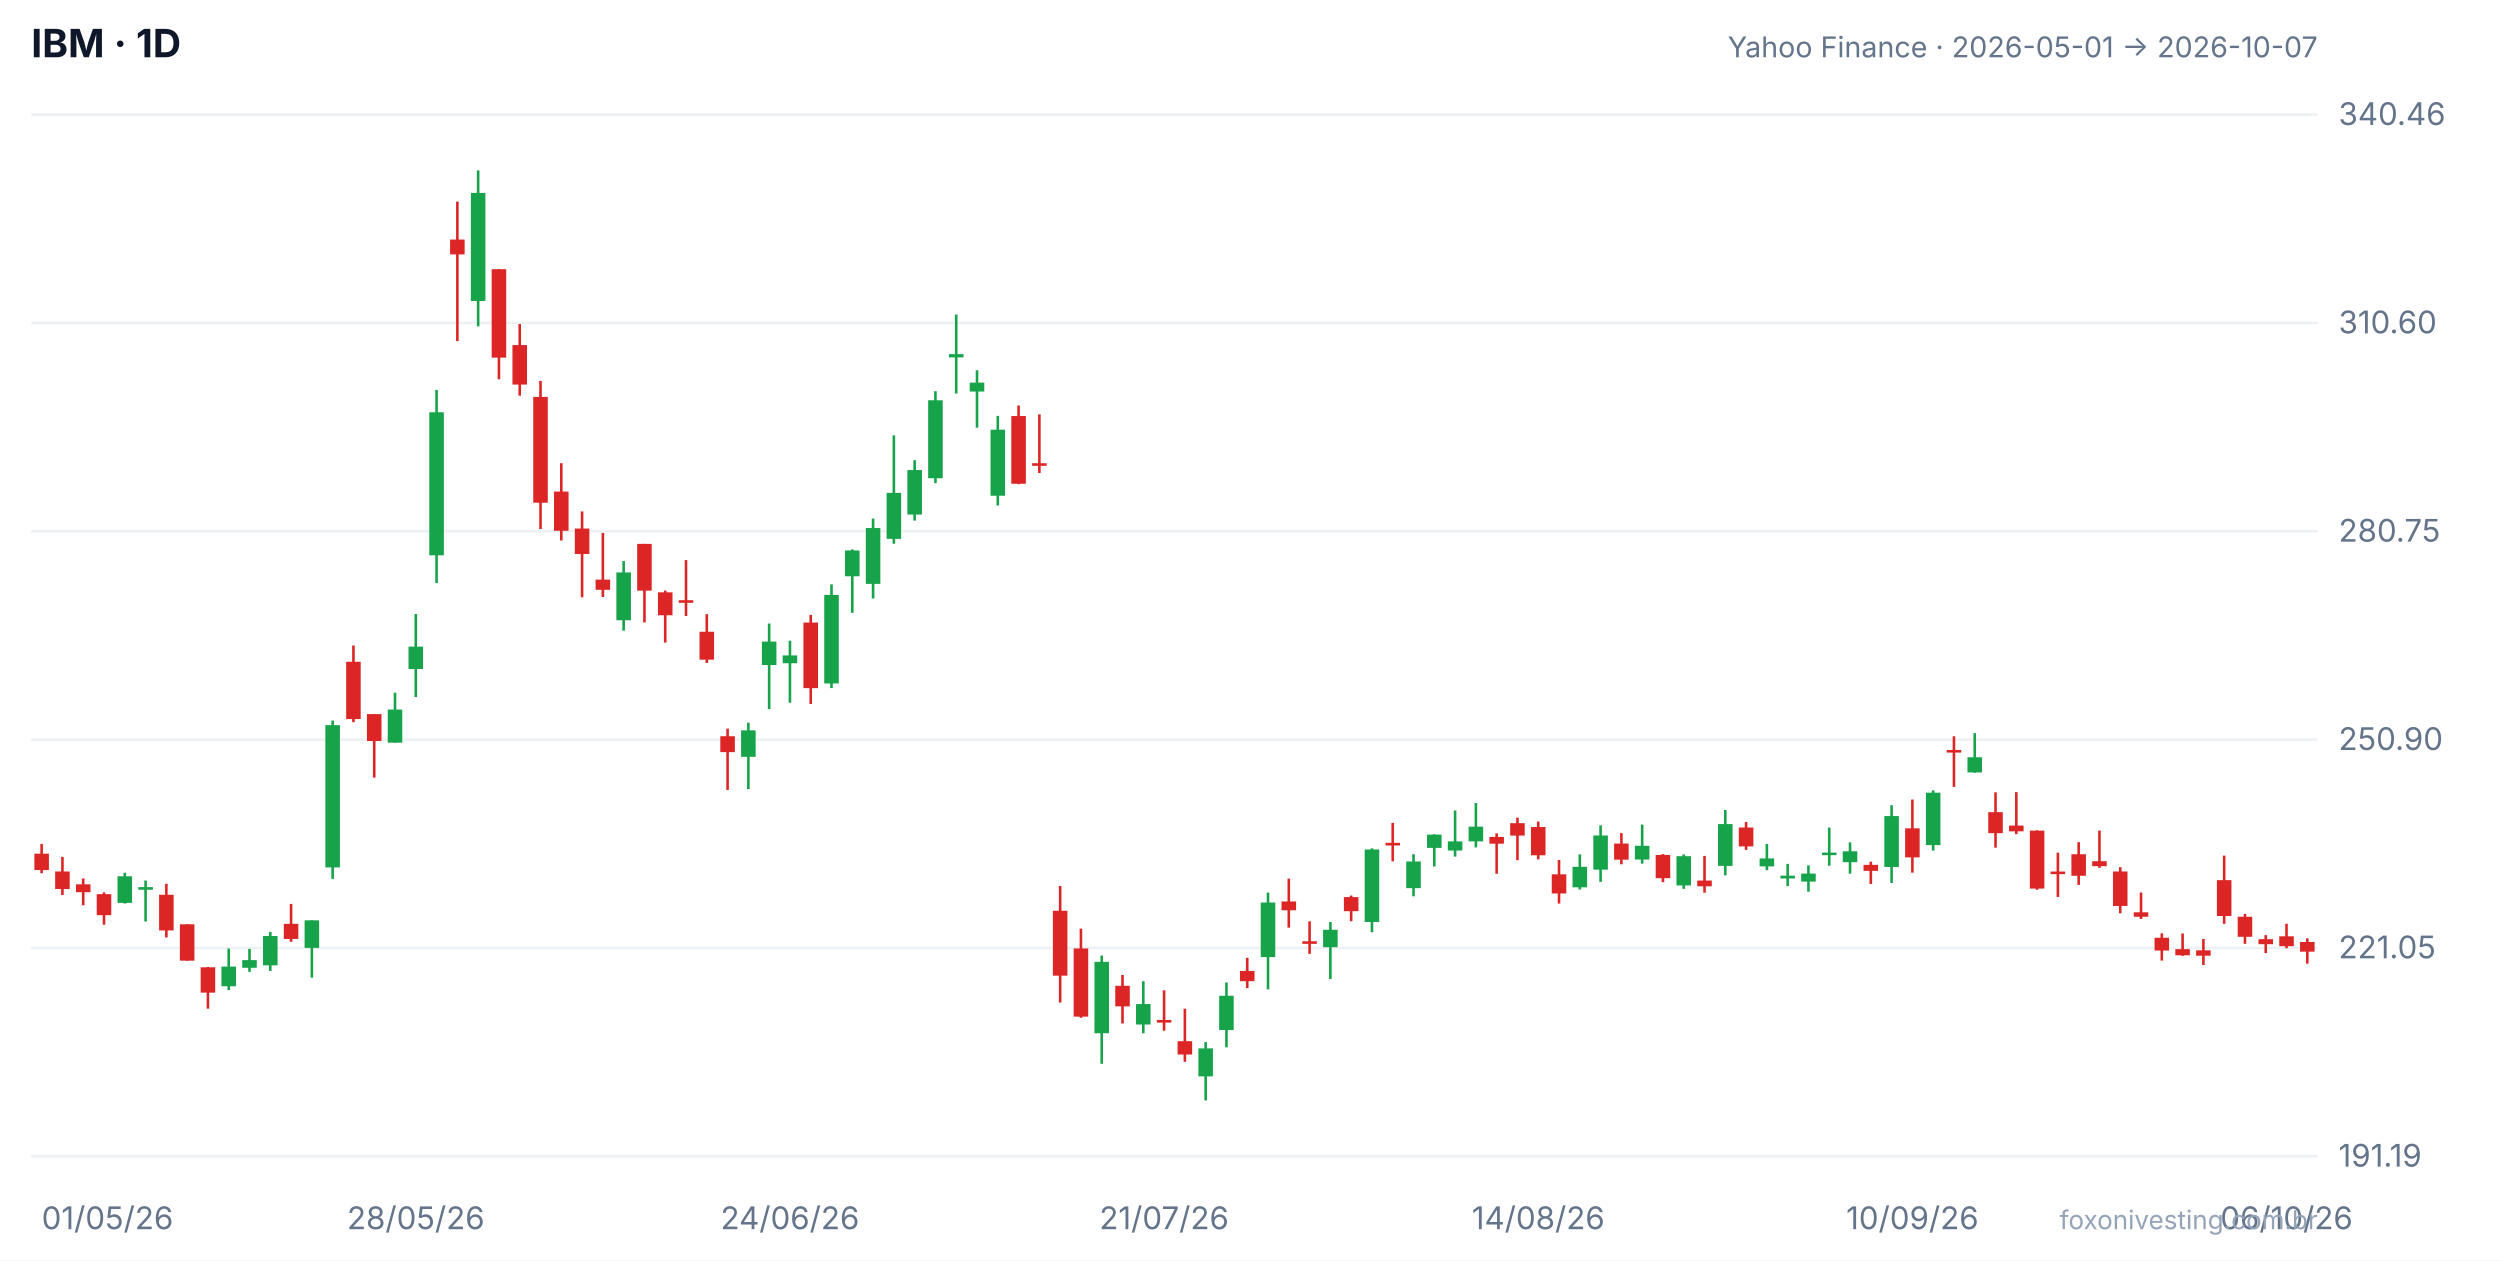
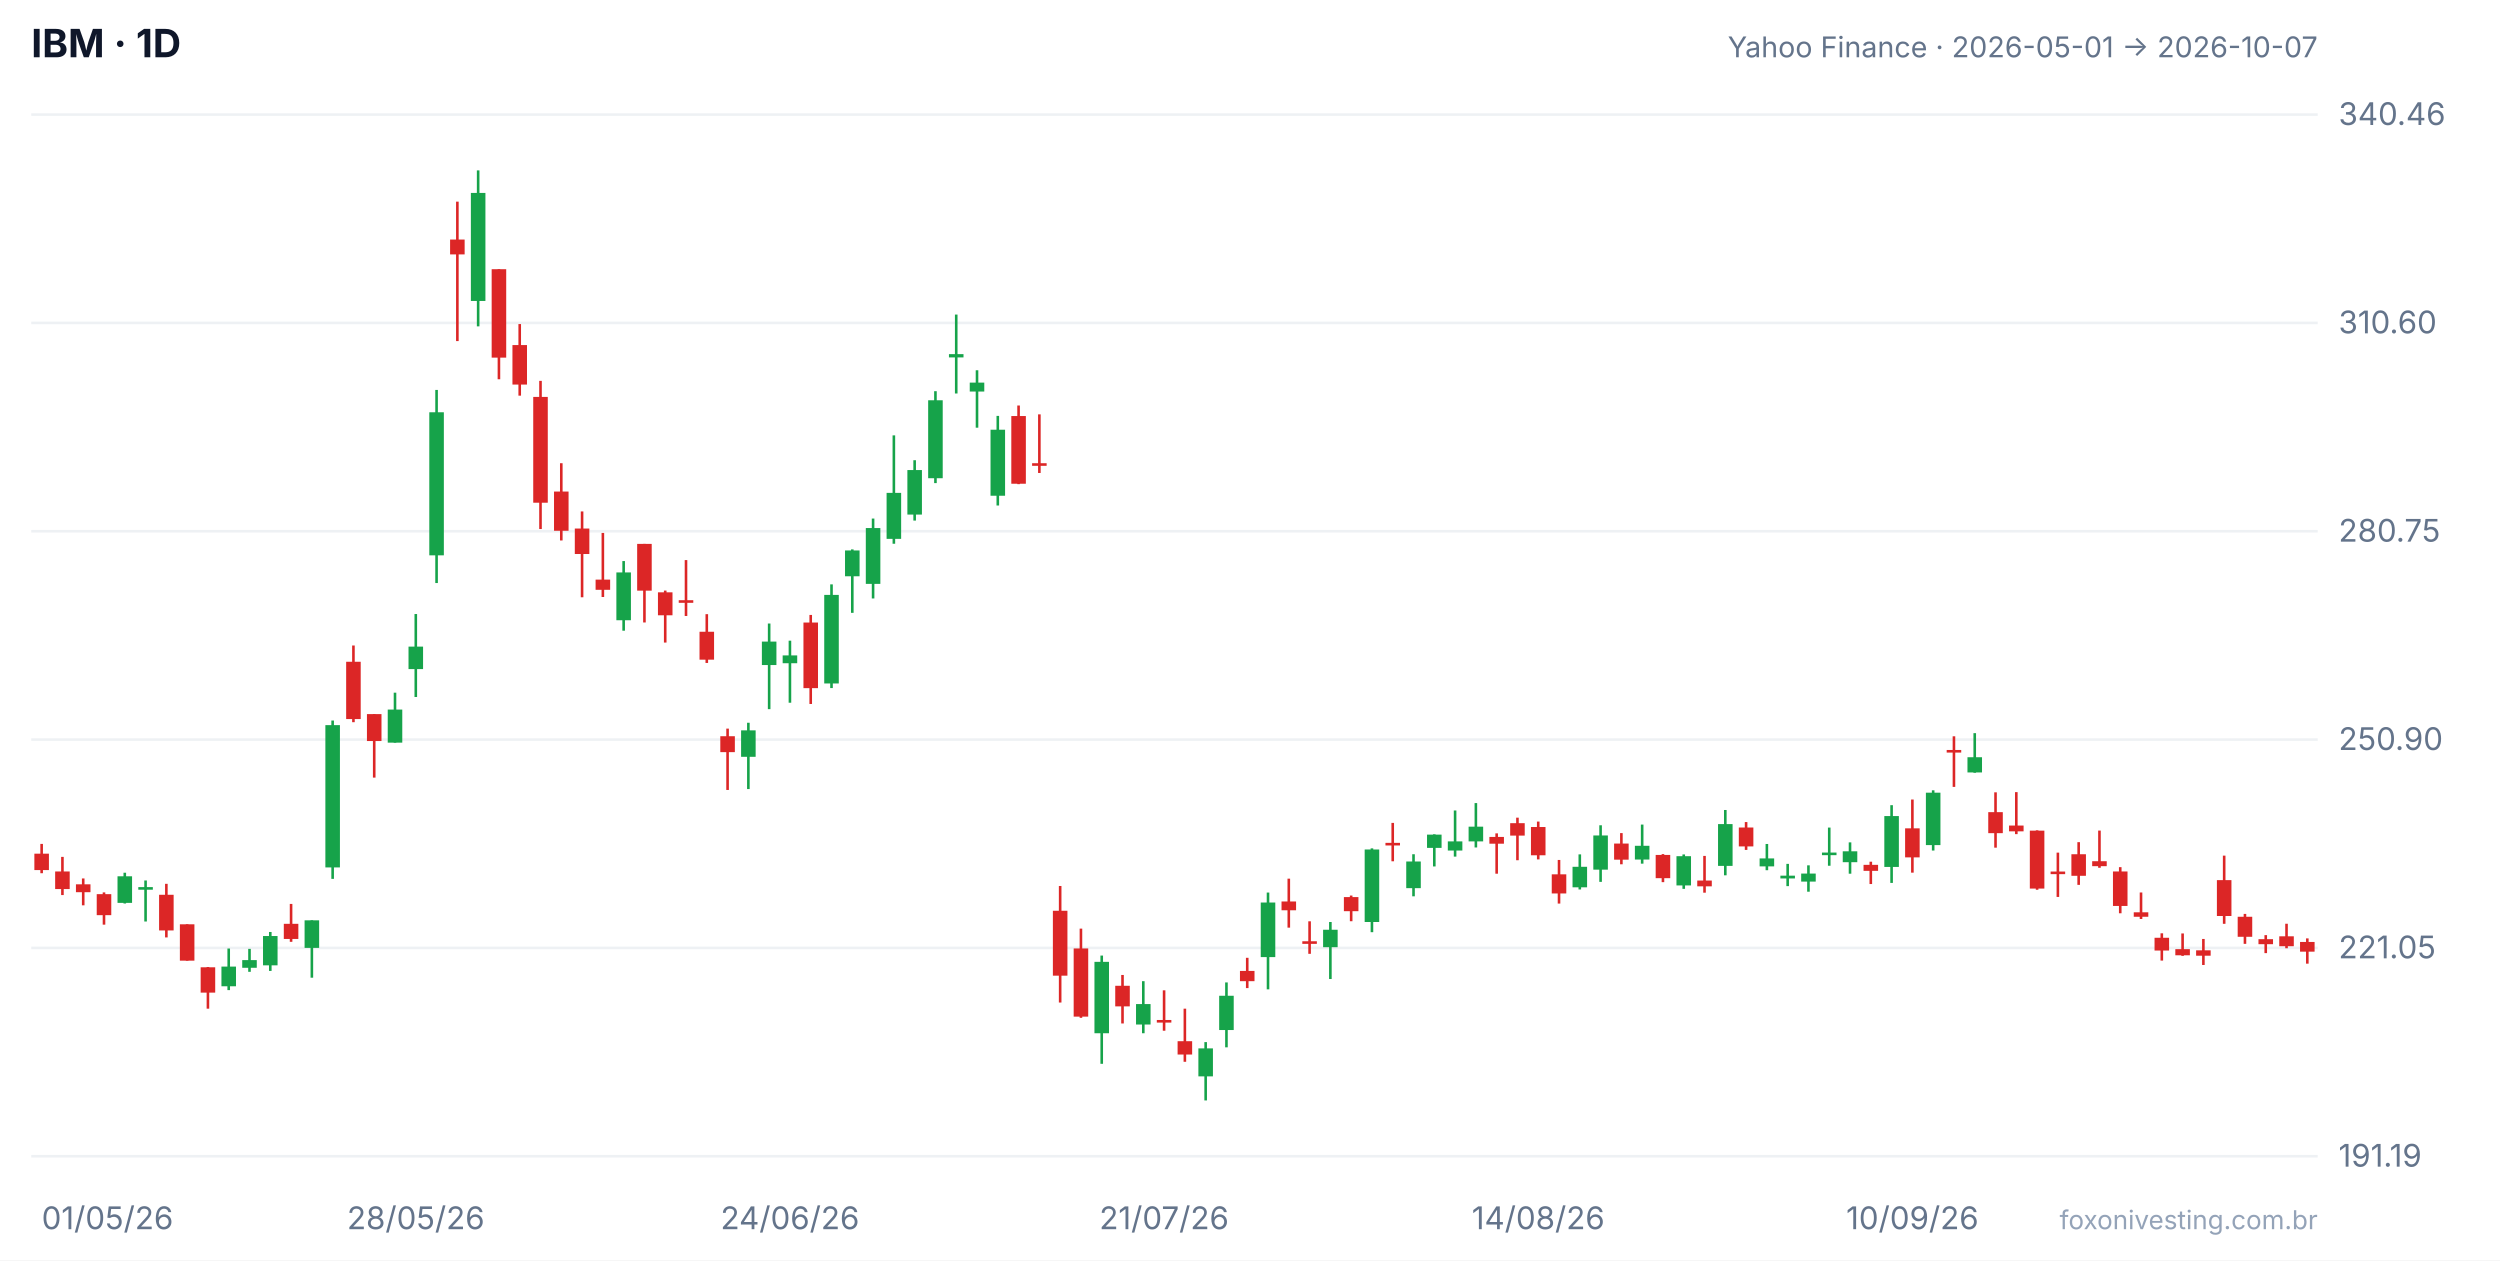
<svg xmlns="http://www.w3.org/2000/svg" viewBox="0 0 960 484" font-family="Inter,system-ui,sans-serif" font-size="12" role="img">
  <rect width="960" height="484" fill="#ffffff" />
  <text x="12" y="22" font-size="15" font-weight="700" fill="#0f172a">IBM · 1D</text>
  <text x="890" y="22" font-size="11" fill="#64748b" text-anchor="end">Yahoo Finance · 2026-05-01 → 2026-10-07</text>
  <line x1="12" x2="890" y1="444" y2="444" stroke="#eef1f4" />
  <text x="898" y="448" fill="#64748b">191.19</text>
  <line x1="12" x2="890" y1="364" y2="364" stroke="#eef1f4" />
  <text x="898" y="368" fill="#64748b">221.05</text>
  <line x1="12" x2="890" y1="284" y2="284" stroke="#eef1f4" />
  <text x="898" y="288" fill="#64748b">250.90</text>
  <line x1="12" x2="890" y1="204" y2="204" stroke="#eef1f4" />
  <text x="898" y="208" fill="#64748b">280.75</text>
  <line x1="12" x2="890" y1="124" y2="124" stroke="#eef1f4" />
  <text x="898" y="128" fill="#64748b">310.60</text>
  <line x1="12" x2="890" y1="44" y2="44" stroke="#eef1f4" />
  <text x="898" y="48" fill="#64748b">340.46</text>
  <text x="15.991" y="472" fill="#64748b" text-anchor="start">01/05/26</text>
  <text x="159.664" y="472" fill="#64748b" text-anchor="middle">28/05/26</text>
  <text x="303.336" y="472" fill="#64748b" text-anchor="middle">24/06/26</text>
  <text x="447.009" y="472" fill="#64748b" text-anchor="middle">21/07/26</text>
  <text x="590.682" y="472" fill="#64748b" text-anchor="middle">14/08/26</text>
  <text x="734.355" y="472" fill="#64748b" text-anchor="middle">10/09/26</text>
-   <text x="878.027" y="472" fill="#64748b" text-anchor="middle">06/10/26</text>
  <line x1="15.991" x2="15.991" y1="324.06" y2="335.316" stroke="#dc2626" />
  <rect x="13.197" y="327.812" width="5.587" height="6.298" fill="#dc2626" />
  <line x1="23.973" x2="23.973" y1="329.045" y2="343.704" stroke="#dc2626" />
  <rect x="21.179" y="334.646" width="5.587" height="6.753" fill="#dc2626" />
  <line x1="31.955" x2="31.955" y1="337.326" y2="347.643" stroke="#dc2626" />
  <rect x="29.161" y="339.577" width="5.587" height="3.028" fill="#dc2626" />
  <line x1="39.936" x2="39.936" y1="342.685" y2="355.066" stroke="#dc2626" />
  <rect x="37.143" y="343.355" width="5.587" height="8.066" fill="#dc2626" />
  <line x1="47.918" x2="47.918" y1="335.128" y2="346.946" stroke="#16a34a" />
  <rect x="45.125" y="336.495" width="5.587" height="10.21" fill="#16a34a" />
  <line x1="55.9" x2="55.9" y1="338.103" y2="353.86" stroke="#16a34a" />
  <rect x="53.106" y="340.649" width="5.587" height="1" fill="#16a34a" />
  <line x1="63.882" x2="63.882" y1="339.389" y2="359.97" stroke="#dc2626" />
  <rect x="61.088" y="343.596" width="5.587" height="13.694" fill="#dc2626" />
  <line x1="71.864" x2="71.864" y1="354.932" y2="368.894" stroke="#dc2626" />
  <rect x="69.07" y="354.932" width="5.587" height="13.962" fill="#dc2626" />
  <line x1="79.845" x2="79.845" y1="371.333" y2="387.331" stroke="#dc2626" />
  <rect x="77.052" y="371.44" width="5.587" height="9.728" fill="#dc2626" />
  <line x1="87.827" x2="87.827" y1="364.231" y2="380.203" stroke="#16a34a" />
  <rect x="85.034" y="371.172" width="5.587" height="7.557" fill="#16a34a" />
  <line x1="95.809" x2="95.809" y1="364.365" y2="373.182" stroke="#16a34a" />
  <rect x="93.015" y="368.68" width="5.587" height="2.948" fill="#16a34a" />
  <line x1="103.791" x2="103.791" y1="357.88" y2="372.834" stroke="#16a34a" />
  <rect x="100.997" y="359.434" width="5.587" height="11.255" fill="#16a34a" />
  <line x1="111.773" x2="111.773" y1="347.107" y2="361.659" stroke="#dc2626" />
  <rect x="108.979" y="354.745" width="5.587" height="5.815" fill="#dc2626" />
  <line x1="119.755" x2="119.755" y1="353.405" y2="375.433" stroke="#16a34a" />
  <rect x="116.961" y="353.405" width="5.587" height="10.585" fill="#16a34a" />
  <line x1="127.736" x2="127.736" y1="276.681" y2="337.486" stroke="#16a34a" />
  <rect x="124.943" y="278.449" width="5.587" height="54.642" fill="#16a34a" />
  <line x1="135.718" x2="135.718" y1="247.872" y2="277.324" stroke="#dc2626" />
  <rect x="132.925" y="254.116" width="5.587" height="22.002" fill="#dc2626" />
  <line x1="143.7" x2="143.7" y1="274.215" y2="298.602" stroke="#dc2626" />
  <rect x="140.906" y="274.215" width="5.587" height="10.344" fill="#dc2626" />
  <line x1="151.682" x2="151.682" y1="265.988" y2="285.176" stroke="#16a34a" />
  <rect x="148.888" y="272.473" width="5.587" height="12.702" fill="#16a34a" />
  <line x1="159.664" x2="159.664" y1="235.786" y2="267.65" stroke="#16a34a" />
  <rect x="156.87" y="248.301" width="5.587" height="8.629" fill="#16a34a" />
  <line x1="167.645" x2="167.645" y1="149.736" y2="223.888" stroke="#16a34a" />
  <rect x="164.852" y="158.312" width="5.587" height="54.937" fill="#16a34a" />
  <line x1="175.627" x2="175.627" y1="77.434" y2="130.978" stroke="#dc2626" />
  <rect x="172.834" y="91.986" width="5.587" height="5.708" fill="#dc2626" />
  <line x1="183.609" x2="183.609" y1="65.429" y2="125.323" stroke="#16a34a" />
  <rect x="180.815" y="74.084" width="5.587" height="41.484" fill="#16a34a" />
  <line x1="191.591" x2="191.591" y1="103.375" y2="145.636" stroke="#dc2626" />
  <rect x="188.797" y="103.375" width="5.587" height="33.954" fill="#dc2626" />
  <line x1="199.573" x2="199.573" y1="124.439" y2="151.934" stroke="#dc2626" />
  <rect x="196.779" y="132.505" width="5.587" height="15.168" fill="#dc2626" />
  <line x1="207.555" x2="207.555" y1="146.253" y2="203.146" stroke="#dc2626" />
  <rect x="204.761" y="152.416" width="5.587" height="40.626" fill="#dc2626" />
  <line x1="215.536" x2="215.536" y1="177.875" y2="207.541" stroke="#dc2626" />
  <rect x="212.743" y="188.755" width="5.587" height="15.061" fill="#dc2626" />
  <line x1="223.518" x2="223.518" y1="196.393" y2="229.355" stroke="#dc2626" />
  <rect x="220.725" y="202.958" width="5.587" height="9.781" fill="#dc2626" />
  <line x1="231.5" x2="231.5" y1="204.646" y2="229.247" stroke="#dc2626" />
  <rect x="228.706" y="222.575" width="5.587" height="3.913" fill="#dc2626" />
  <line x1="239.482" x2="239.482" y1="215.446" y2="242.191" stroke="#16a34a" />
  <rect x="236.688" y="219.814" width="5.587" height="18.357" fill="#16a34a" />
  <line x1="247.464" x2="247.464" y1="208.854" y2="239.029" stroke="#dc2626" />
  <rect x="244.67" y="208.854" width="5.587" height="17.955" fill="#dc2626" />
  <line x1="255.445" x2="255.445" y1="226.782" y2="246.747" stroke="#dc2626" />
  <rect x="252.652" y="227.452" width="5.587" height="8.817" fill="#dc2626" />
  <line x1="263.427" x2="263.427" y1="215.071" y2="236.537" stroke="#dc2626" />
  <rect x="260.634" y="230.48" width="5.587" height="1" fill="#dc2626" />
  <line x1="271.409" x2="271.409" y1="235.84" y2="254.572" stroke="#dc2626" />
  <rect x="268.615" y="242.593" width="5.587" height="10.719" fill="#dc2626" />
  <line x1="279.391" x2="279.391" y1="279.789" y2="303.345" stroke="#dc2626" />
  <rect x="276.597" y="282.71" width="5.587" height="6.11" fill="#dc2626" />
  <line x1="287.373" x2="287.373" y1="277.538" y2="302.997" stroke="#16a34a" />
  <rect x="284.579" y="280.459" width="5.587" height="10.157" fill="#16a34a" />
  <line x1="295.355" x2="295.355" y1="239.431" y2="272.313" stroke="#16a34a" />
  <rect x="292.561" y="246.372" width="5.587" height="9.004" fill="#16a34a" />
  <line x1="303.336" x2="303.336" y1="246.023" y2="269.847" stroke="#16a34a" />
  <rect x="300.543" y="251.678" width="5.587" height="3.001" fill="#16a34a" />
  <line x1="311.318" x2="311.318" y1="236.135" y2="270.329" stroke="#dc2626" />
  <rect x="308.525" y="239.056" width="5.587" height="25.191" fill="#dc2626" />
  <line x1="319.3" x2="319.3" y1="224.397" y2="264.219" stroke="#16a34a" />
  <rect x="316.506" y="228.443" width="5.587" height="34.007" fill="#16a34a" />
  <line x1="327.282" x2="327.282" y1="210.971" y2="235.331" stroke="#16a34a" />
  <rect x="324.488" y="211.373" width="5.587" height="9.915" fill="#16a34a" />
  <line x1="335.264" x2="335.264" y1="199.126" y2="229.81" stroke="#16a34a" />
  <rect x="332.47" y="202.771" width="5.587" height="21.439" fill="#16a34a" />
  <line x1="343.245" x2="343.245" y1="167.182" y2="208.8" stroke="#16a34a" />
  <rect x="340.452" y="189.264" width="5.587" height="17.66" fill="#16a34a" />
  <line x1="351.227" x2="351.227" y1="176.723" y2="199.903" stroke="#16a34a" />
  <rect x="348.434" y="180.501" width="5.587" height="17.097" fill="#16a34a" />
  <line x1="359.209" x2="359.209" y1="150.219" y2="185.512" stroke="#16a34a" />
  <rect x="356.415" y="153.703" width="5.587" height="29.934" fill="#16a34a" />
  <line x1="367.191" x2="367.191" y1="120.794" y2="151.103" stroke="#16a34a" />
  <rect x="364.397" y="135.989" width="5.587" height="1.26" fill="#16a34a" />
  <line x1="375.173" x2="375.173" y1="142.179" y2="164.234" stroke="#16a34a" />
  <rect x="372.379" y="146.923" width="5.587" height="3.43" fill="#16a34a" />
  <line x1="383.155" x2="383.155" y1="159.705" y2="194.115" stroke="#16a34a" />
  <rect x="380.361" y="165.012" width="5.587" height="25.351" fill="#16a34a" />
  <line x1="391.136" x2="391.136" y1="155.713" y2="185.914" stroke="#dc2626" />
  <rect x="388.343" y="159.759" width="5.587" height="25.995" fill="#dc2626" />
  <line x1="399.118" x2="399.118" y1="159.116" y2="181.627" stroke="#dc2626" />
  <rect x="396.325" y="177.875" width="5.587" height="1" fill="#dc2626" />
  <line x1="407.1" x2="407.1" y1="340.22" y2="384.973" stroke="#dc2626" />
  <rect x="404.306" y="349.733" width="5.587" height="24.923" fill="#dc2626" />
  <line x1="415.082" x2="415.082" y1="356.594" y2="390.842" stroke="#dc2626" />
  <rect x="412.288" y="364.204" width="5.587" height="26.182" fill="#dc2626" />
  <line x1="423.064" x2="423.064" y1="366.938" y2="408.502" stroke="#16a34a" />
  <rect x="420.27" y="369.35" width="5.587" height="27.415" fill="#16a34a" />
  <line x1="431.045" x2="431.045" y1="374.388" y2="393.013" stroke="#dc2626" />
  <rect x="428.252" y="378.542" width="5.587" height="7.906" fill="#dc2626" />
  <line x1="439.027" x2="439.027" y1="376.773" y2="396.765" stroke="#16a34a" />
  <rect x="436.234" y="385.563" width="5.587" height="7.852" fill="#16a34a" />
  <line x1="447.009" x2="447.009" y1="380.283" y2="395.8" stroke="#dc2626" />
  <rect x="444.215" y="391.673" width="5.587" height="1" fill="#dc2626" />
  <line x1="454.991" x2="454.991" y1="387.331" y2="407.725" stroke="#dc2626" />
  <rect x="452.197" y="399.82" width="5.587" height="5.118" fill="#dc2626" />
  <line x1="462.973" x2="462.973" y1="400.168" y2="422.571" stroke="#16a34a" />
  <rect x="460.179" y="402.58" width="5.587" height="10.746" fill="#16a34a" />
  <line x1="470.955" x2="470.955" y1="377.255" y2="402.178" stroke="#16a34a" />
  <rect x="468.161" y="382.374" width="5.587" height="13.158" fill="#16a34a" />
  <line x1="478.936" x2="478.936" y1="367.795" y2="379.426" stroke="#dc2626" />
  <rect x="476.143" y="372.834" width="5.587" height="3.939" fill="#dc2626" />
  <line x1="486.918" x2="486.918" y1="342.739" y2="379.908" stroke="#16a34a" />
  <rect x="484.125" y="346.571" width="5.587" height="20.956" fill="#16a34a" />
  <line x1="494.9" x2="494.9" y1="337.406" y2="356.218" stroke="#dc2626" />
  <rect x="492.106" y="346.169" width="5.587" height="3.377" fill="#dc2626" />
  <line x1="502.882" x2="502.882" y1="353.78" y2="366.268" stroke="#dc2626" />
  <rect x="500.088" y="361.444" width="5.587" height="1" fill="#dc2626" />
  <line x1="510.864" x2="510.864" y1="354.048" y2="375.942" stroke="#16a34a" />
  <rect x="508.07" y="357.022" width="5.587" height="6.7" fill="#16a34a" />
  <line x1="518.845" x2="518.845" y1="343.891" y2="353.753" stroke="#dc2626" />
  <rect x="516.052" y="344.481" width="5.587" height="5.413" fill="#dc2626" />
  <line x1="526.827" x2="526.827" y1="325.775" y2="357.96" stroke="#16a34a" />
  <rect x="524.034" y="326.204" width="5.587" height="27.844" fill="#16a34a" />
  <line x1="534.809" x2="534.809" y1="315.994" y2="330.733" stroke="#dc2626" />
  <rect x="532.015" y="323.658" width="5.587" height="1" fill="#dc2626" />
  <line x1="542.791" x2="542.791" y1="328.027" y2="344.186" stroke="#16a34a" />
  <rect x="539.997" y="330.814" width="5.587" height="10.237" fill="#16a34a" />
  <line x1="550.773" x2="550.773" y1="320.389" y2="332.716" stroke="#16a34a" />
  <rect x="547.979" y="320.496" width="5.587" height="5.092" fill="#16a34a" />
  <line x1="558.755" x2="558.755" y1="311.224" y2="328.938" stroke="#16a34a" />
  <rect x="555.961" y="323.096" width="5.587" height="3.511" fill="#16a34a" />
  <line x1="566.736" x2="566.736" y1="308.383" y2="325.427" stroke="#16a34a" />
  <rect x="563.943" y="317.441" width="5.587" height="5.654" fill="#16a34a" />
  <line x1="574.718" x2="574.718" y1="320.014" y2="335.503" stroke="#dc2626" />
  <rect x="571.925" y="321.381" width="5.587" height="2.599" fill="#dc2626" />
  <line x1="582.7" x2="582.7" y1="313.984" y2="330.331" stroke="#dc2626" />
  <rect x="579.906" y="316.101" width="5.587" height="4.77" fill="#dc2626" />
  <line x1="590.682" x2="590.682" y1="315.485" y2="330.01" stroke="#dc2626" />
  <rect x="587.888" y="317.575" width="5.587" height="10.853" fill="#dc2626" />
  <line x1="598.664" x2="598.664" y1="330.224" y2="346.973" stroke="#dc2626" />
  <rect x="595.87" y="335.744" width="5.587" height="7.343" fill="#dc2626" />
  <line x1="606.645" x2="606.645" y1="328.08" y2="341.56" stroke="#16a34a" />
  <rect x="603.852" y="332.85" width="5.587" height="7.879" fill="#16a34a" />
  <line x1="614.627" x2="614.627" y1="316.905" y2="338.639" stroke="#16a34a" />
  <rect x="611.834" y="320.818" width="5.587" height="13.131" fill="#16a34a" />
  <line x1="622.609" x2="622.609" y1="319.907" y2="331.885" stroke="#dc2626" />
  <rect x="619.815" y="323.926" width="5.587" height="6.19" fill="#dc2626" />
  <line x1="630.591" x2="630.591" y1="316.637" y2="331.644" stroke="#16a34a" />
  <rect x="627.797" y="324.784" width="5.587" height="5.279" fill="#16a34a" />
  <line x1="638.573" x2="638.573" y1="327.973" y2="338.746" stroke="#dc2626" />
  <rect x="635.779" y="328.295" width="5.587" height="8.924" fill="#dc2626" />
  <line x1="646.555" x2="646.555" y1="328.107" y2="341.319" stroke="#16a34a" />
  <rect x="643.761" y="328.777" width="5.587" height="11.229" fill="#16a34a" />
  <line x1="654.536" x2="654.536" y1="328.67" y2="342.792" stroke="#dc2626" />
  <rect x="651.743" y="338.13" width="5.587" height="2.224" fill="#dc2626" />
  <line x1="662.518" x2="662.518" y1="311.036" y2="336.12" stroke="#16a34a" />
  <rect x="659.725" y="316.45" width="5.587" height="16.052" fill="#16a34a" />
  <line x1="670.5" x2="670.5" y1="315.672" y2="326.365" stroke="#dc2626" />
  <rect x="667.706" y="317.763" width="5.587" height="7.262" fill="#dc2626" />
  <line x1="678.482" x2="678.482" y1="324.087" y2="334.163" stroke="#16a34a" />
  <rect x="675.688" y="329.634" width="5.587" height="3.055" fill="#16a34a" />
  <line x1="686.464" x2="686.464" y1="331.725" y2="340.273" stroke="#16a34a" />
  <rect x="683.67" y="336.254" width="5.587" height="1.072" fill="#16a34a" />
  <line x1="694.445" x2="694.445" y1="332.287" y2="342.417" stroke="#16a34a" />
  <rect x="691.652" y="335.45" width="5.587" height="3.082" fill="#16a34a" />
  <line x1="702.427" x2="702.427" y1="317.79" y2="332.448" stroke="#16a34a" />
  <rect x="699.634" y="327.383" width="5.587" height="1" fill="#16a34a" />
  <line x1="710.409" x2="710.409" y1="323.471" y2="335.503" stroke="#16a34a" />
  <rect x="707.615" y="326.901" width="5.587" height="4.181" fill="#16a34a" />
  <line x1="718.391" x2="718.391" y1="330.894" y2="339.469" stroke="#dc2626" />
  <rect x="715.597" y="332.1" width="5.587" height="2.305" fill="#dc2626" />
  <line x1="726.373" x2="726.373" y1="309.187" y2="339.041" stroke="#16a34a" />
  <rect x="723.579" y="313.368" width="5.587" height="19.536" fill="#16a34a" />
  <line x1="734.355" x2="734.355" y1="307.017" y2="335.101" stroke="#dc2626" />
  <rect x="731.561" y="318.084" width="5.587" height="11.148" fill="#dc2626" />
  <line x1="742.336" x2="742.336" y1="303.479" y2="326.606" stroke="#16a34a" />
  <rect x="739.543" y="304.39" width="5.587" height="20.126" fill="#16a34a" />
  <line x1="750.318" x2="750.318" y1="282.737" y2="302.166" stroke="#dc2626" />
  <rect x="747.525" y="287.99" width="5.587" height="1" fill="#dc2626" />
  <line x1="758.3" x2="758.3" y1="281.531" y2="296.726" stroke="#16a34a" />
  <rect x="755.506" y="290.777" width="5.587" height="5.842" fill="#16a34a" />
  <line x1="766.282" x2="766.282" y1="304.256" y2="325.507" stroke="#dc2626" />
  <rect x="763.488" y="311.867" width="5.587" height="8.066" fill="#dc2626" />
  <line x1="774.264" x2="774.264" y1="304.176" y2="320.309" stroke="#dc2626" />
  <rect x="771.47" y="317.012" width="5.587" height="2.224" fill="#dc2626" />
  <line x1="782.245" x2="782.245" y1="318.861" y2="341.667" stroke="#dc2626" />
  <rect x="779.452" y="318.969" width="5.587" height="22.243" fill="#dc2626" />
  <line x1="790.227" x2="790.227" y1="327.41" y2="344.427" stroke="#dc2626" />
  <rect x="787.434" y="334.673" width="5.587" height="1" fill="#dc2626" />
  <line x1="798.209" x2="798.209" y1="323.39" y2="339.791" stroke="#dc2626" />
  <rect x="795.415" y="328.027" width="5.587" height="8.281" fill="#dc2626" />
  <line x1="806.191" x2="806.191" y1="318.942" y2="333.225" stroke="#dc2626" />
  <rect x="803.397" y="330.706" width="5.587" height="1.903" fill="#dc2626" />
  <line x1="814.173" x2="814.173" y1="332.984" y2="350.698" stroke="#dc2626" />
  <rect x="811.379" y="334.646" width="5.587" height="13.238" fill="#dc2626" />
  <line x1="822.155" x2="822.155" y1="342.712" y2="352.895" stroke="#dc2626" />
  <rect x="819.361" y="350.323" width="5.587" height="1.715" fill="#dc2626" />
  <line x1="830.136" x2="830.136" y1="358.389" y2="368.867" stroke="#dc2626" />
  <rect x="827.343" y="360.104" width="5.587" height="4.904" fill="#dc2626" />
  <line x1="838.118" x2="838.118" y1="358.443" y2="367.045" stroke="#dc2626" />
  <rect x="835.325" y="364.472" width="5.587" height="2.358" fill="#dc2626" />
  <line x1="846.1" x2="846.1" y1="360.56" y2="370.556" stroke="#dc2626" />
  <rect x="843.306" y="364.928" width="5.587" height="2.063" fill="#dc2626" />
  <line x1="854.082" x2="854.082" y1="328.562" y2="354.745" stroke="#dc2626" />
  <rect x="851.288" y="337.969" width="5.587" height="13.774" fill="#dc2626" />
  <line x1="862.064" x2="862.064" y1="350.939" y2="362.436" stroke="#dc2626" />
  <rect x="859.27" y="352.038" width="5.587" height="7.691" fill="#dc2626" />
  <line x1="870.045" x2="870.045" y1="359.086" y2="366" stroke="#dc2626" />
  <rect x="867.252" y="360.64" width="5.587" height="1.929" fill="#dc2626" />
  <line x1="878.027" x2="878.027" y1="354.718" y2="364.124" stroke="#dc2626" />
  <rect x="875.234" y="359.541" width="5.587" height="3.805" fill="#dc2626" />
  <line x1="886.009" x2="886.009" y1="360.345" y2="370.046" stroke="#dc2626" />
  <rect x="883.215" y="361.712" width="5.587" height="3.725" fill="#dc2626" />
  <text x="890" y="472" font-size="10" fill="#94a3b8" text-anchor="end">foxonivesting.com.br</text>
</svg>
